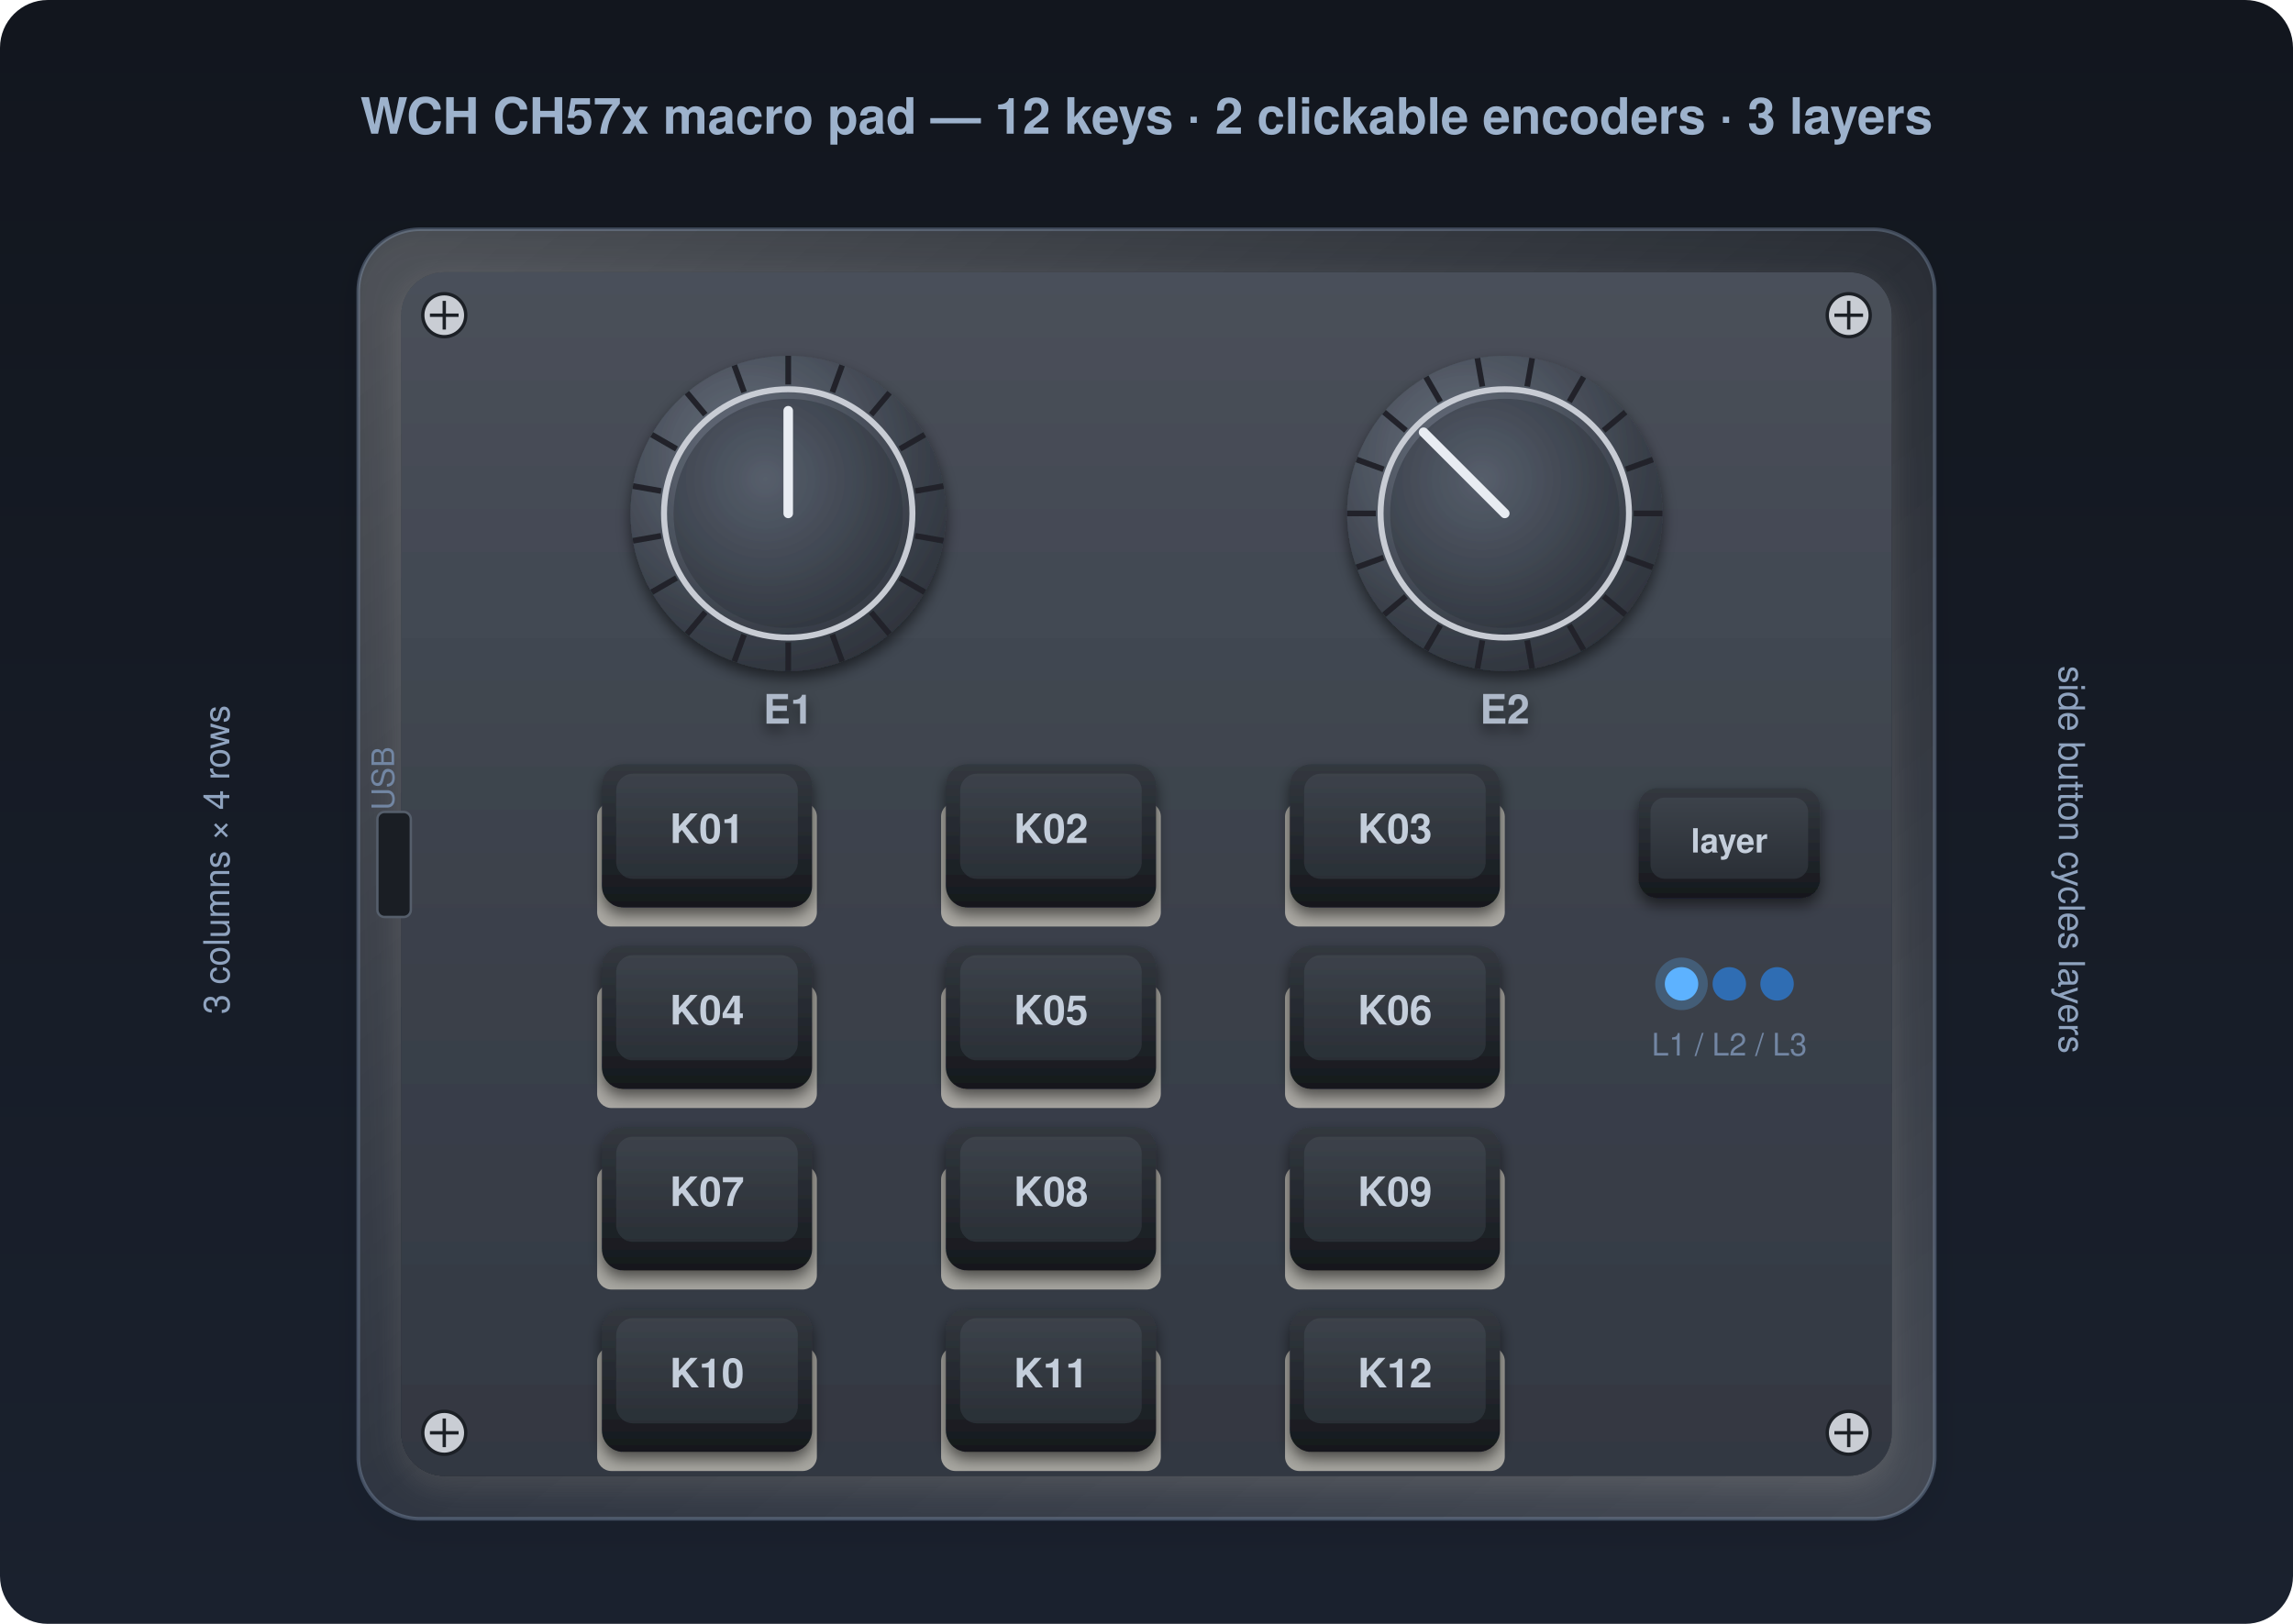
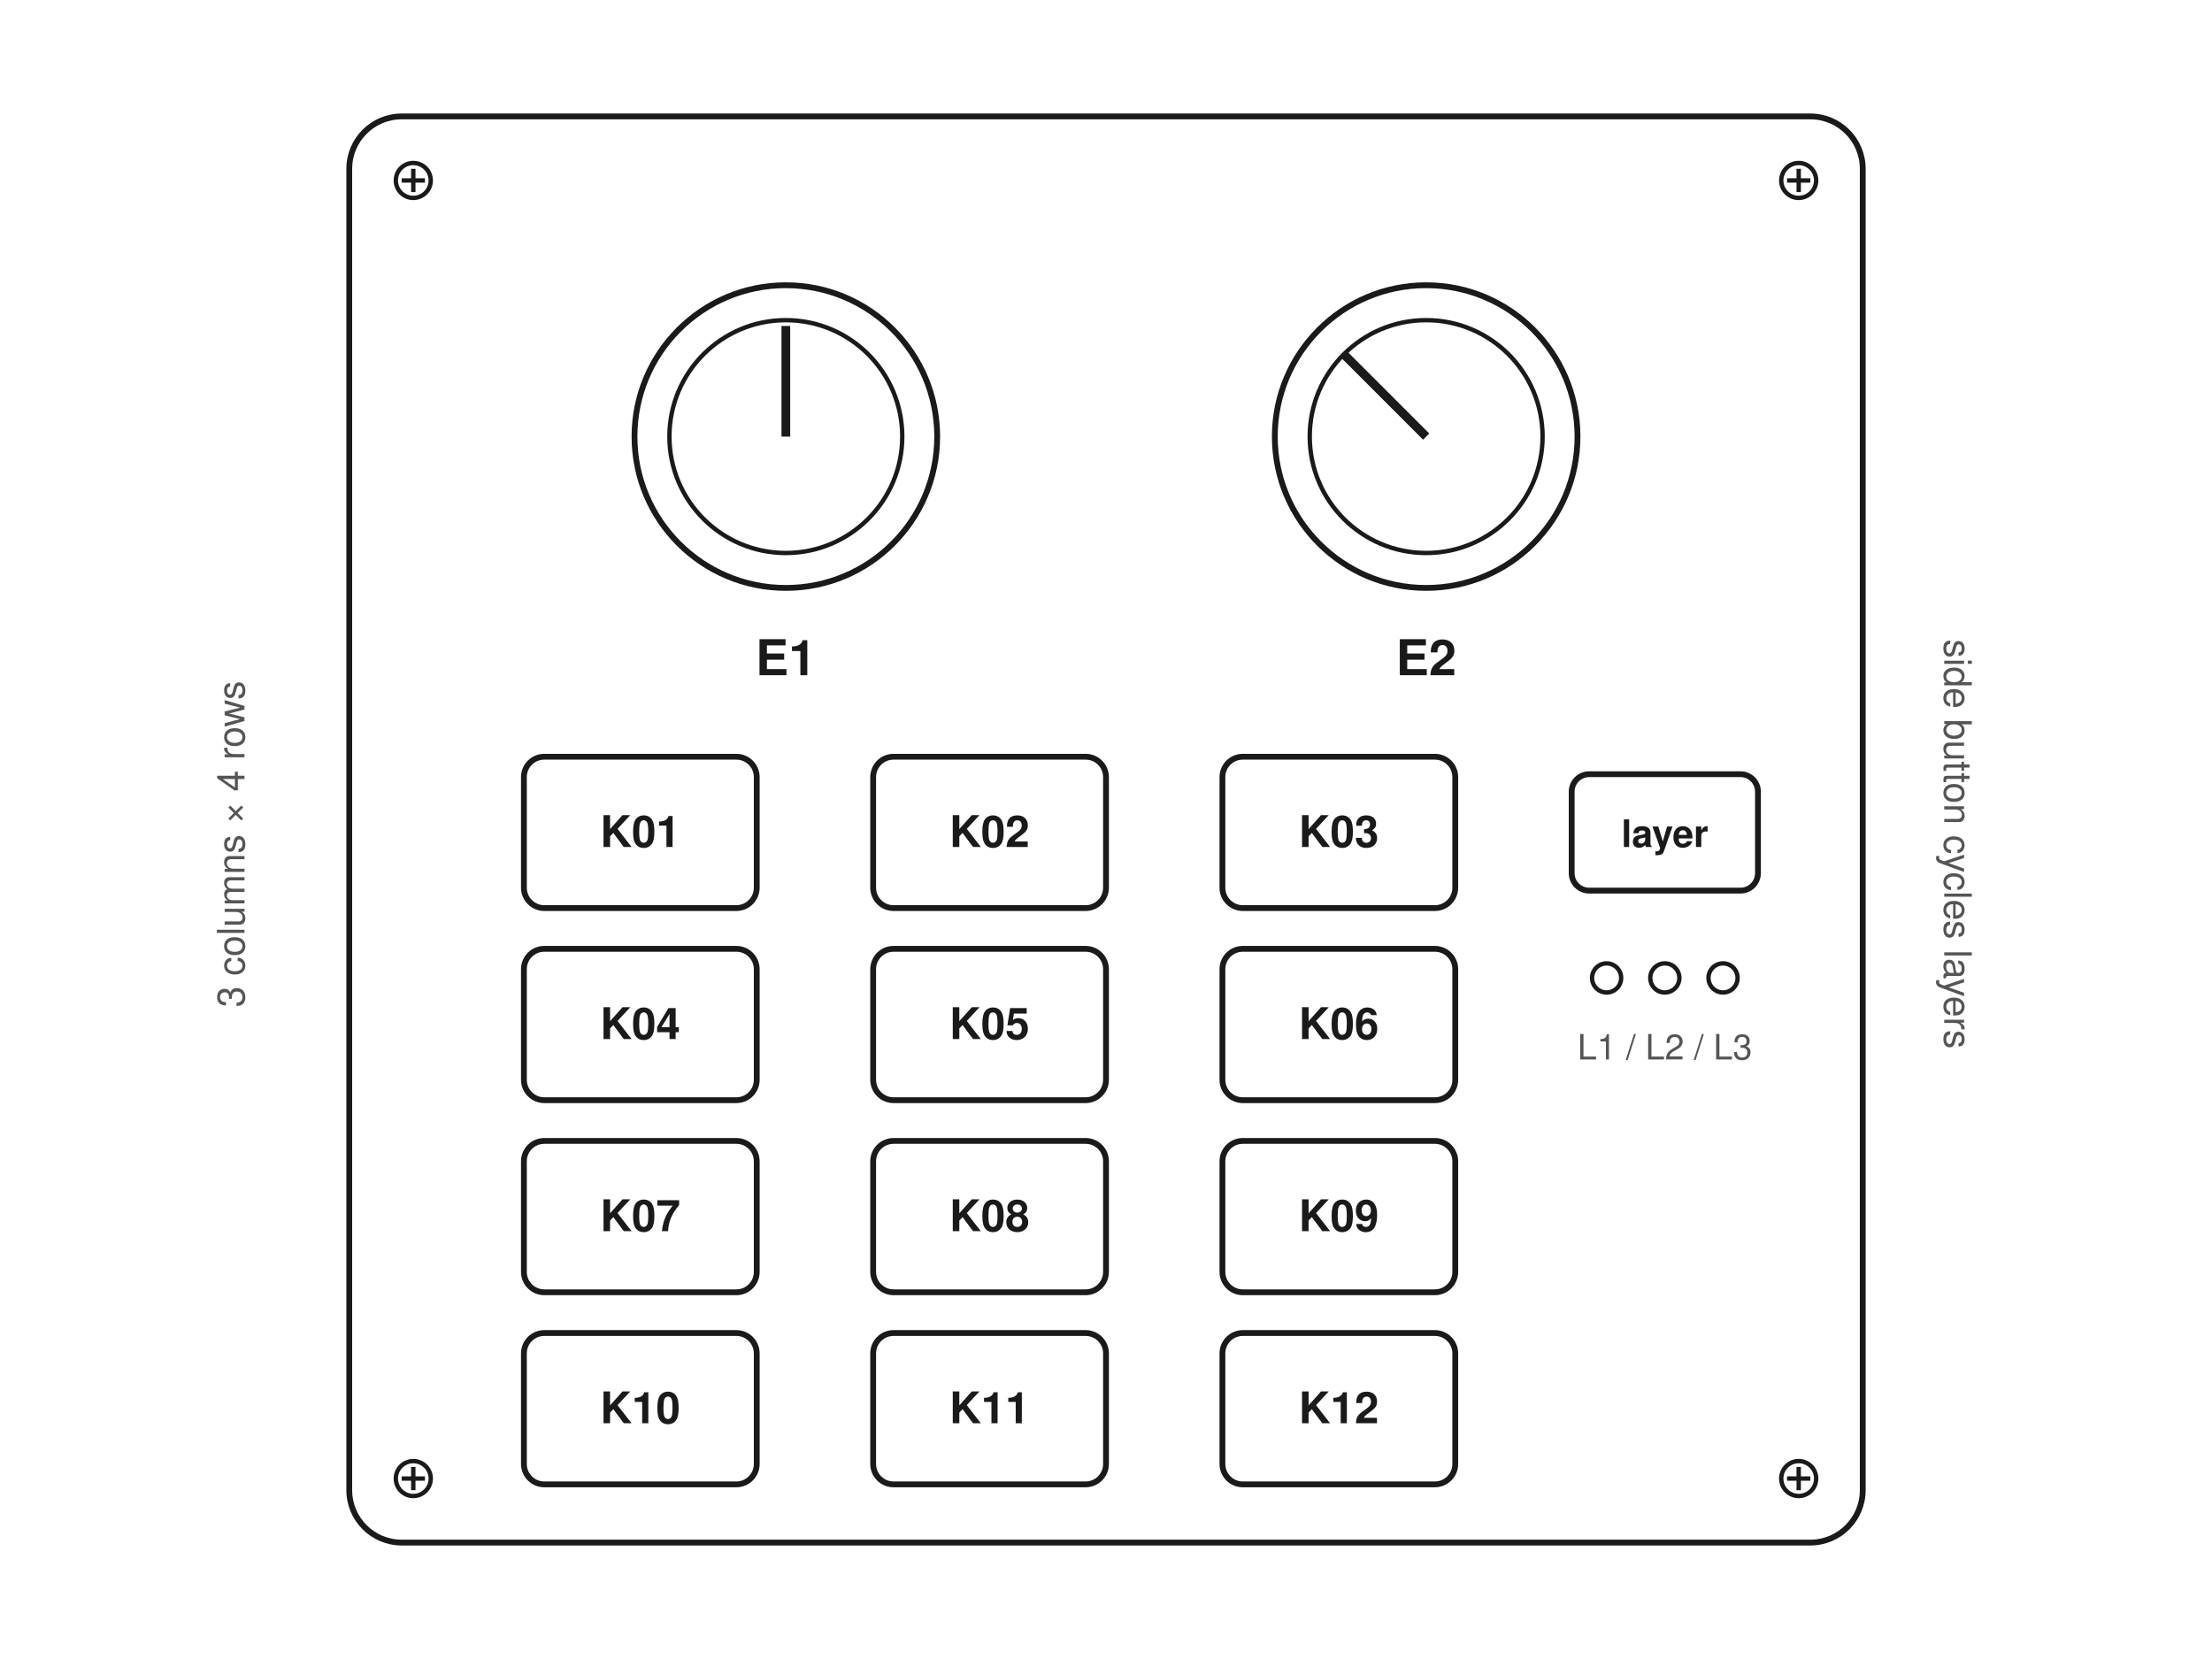
- <svg xmlns="http://www.w3.org/2000/svg" viewBox="0 0 960 680" font-family="Segoe UI, Helvetica, Arial, sans-serif">
-   <defs>
-     <linearGradient id="bg" x1="0" y1="0" x2="0" y2="1">
-       <stop offset="0" stop-color="#12161e" />
-       <stop offset="1" stop-color="#1a212e" />
-     </linearGradient>
-     <linearGradient id="plate" x1="0" y1="0" x2="0" y2="1">
-       <stop offset="0" stop-color="#4a505a" />
-       <stop offset="0.5" stop-color="#3c424c" />
-       <stop offset="1" stop-color="#333842" />
-     </linearGradient>
-     <linearGradient id="acrylic" x1="0" y1="0" x2="1" y2="1">
-       <stop offset="0" stop-color="#ffffff" stop-opacity="0.22" />
-       <stop offset="0.5" stop-color="#ffffff" stop-opacity="0.08" />
-       <stop offset="1" stop-color="#ffffff" stop-opacity="0.16" />
-     </linearGradient>
-     <linearGradient id="cap" x1="0" y1="0" x2="0" y2="1">
-       <stop offset="0" stop-color="#33383f" />
-       <stop offset="0.55" stop-color="#23272d" />
-       <stop offset="1" stop-color="#15181c" />
-     </linearGradient>
-     <linearGradient id="capTop" x1="0" y1="0" x2="0" y2="1">
-       <stop offset="0" stop-color="#3c424a" />
-       <stop offset="1" stop-color="#2a2f36" />
-     </linearGradient>
-     <radialGradient id="knobBody" cx="0.38" cy="0.32" r="1">
-       <stop offset="0" stop-color="#6a7280" />
-       <stop offset="0.55" stop-color="#3a404a" />
-       <stop offset="1" stop-color="#1d2127" />
-     </radialGradient>
-     <radialGradient id="knobTop" cx="0.4" cy="0.35" r="0.9">
-       <stop offset="0" stop-color="#565e6b" />
-       <stop offset="1" stop-color="#262b33" />
-     </radialGradient>
-     <filter id="soft" x="-30%" y="-30%" width="160%" height="160%">
-       <feDropShadow dx="0" dy="4" stdDeviation="6" flood-color="#000000" flood-opacity="0.45" />
-     </filter>
-     <filter id="capShadow" x="-40%" y="-40%" width="180%" height="180%">
-       <feDropShadow dx="0" dy="3" stdDeviation="3" flood-color="#000000" flood-opacity="0.55" />
-     </filter>
-   </defs>
-   <rect width="960" height="680" rx="20" fill="url(#bg)" />
-   <text x="480" y="56" fill="#9db2cc" font-size="21" font-weight="600" text-anchor="middle">WCH CH57x macro pad — 12 keys · 2 clickable encoders · 3 layers</text>
-   <g filter="url(#soft)">
-     <rect x="150" y="96" width="660" height="540" rx="26" fill="url(#acrylic)" stroke="#8fa3bf" stroke-opacity="0.35" stroke-width="1.5" />
-     <rect x="168" y="114" width="624" height="504" rx="18" fill="url(#plate)" />
-   </g>
-   <g stroke="#1c2026" stroke-width="1.4">
-     <circle cx="186" cy="132" r="9" fill="#c9cdd4" />
-     <line x1="180" y1="132" x2="192" y2="132" />
-     <line x1="186" y1="126" x2="186" y2="138" />
-     <circle cx="774" cy="132" r="9" fill="#c9cdd4" />
-     <line x1="768" y1="132" x2="780" y2="132" />
-     <line x1="774" y1="126" x2="774" y2="138" />
-     <circle cx="186" cy="600" r="9" fill="#c9cdd4" />
-     <line x1="180" y1="600" x2="192" y2="600" />
-     <line x1="186" y1="594" x2="186" y2="606" />
-     <circle cx="774" cy="600" r="9" fill="#c9cdd4" />
-     <line x1="768" y1="600" x2="780" y2="600" />
-     <line x1="774" y1="594" x2="774" y2="606" />
-   </g>
-   <rect x="158" y="340" width="14" height="44" rx="3" fill="#1a1e24" stroke="#555e6b" />
-   <g filter="url(#capShadow)">
-     <g>
-       <circle cx="330" cy="215" r="66" fill="url(#knobBody)" />
-       <g stroke="#20242a" stroke-width="2.4">
-         <line x1="330" y1="149" x2="330" y2="161" transform="rotate(0 330 215)" />
-         <line x1="330" y1="149" x2="330" y2="161" transform="rotate(20 330 215)" />
-         <line x1="330" y1="149" x2="330" y2="161" transform="rotate(40 330 215)" />
-         <line x1="330" y1="149" x2="330" y2="161" transform="rotate(60 330 215)" />
-         <line x1="330" y1="149" x2="330" y2="161" transform="rotate(80 330 215)" />
-         <line x1="330" y1="149" x2="330" y2="161" transform="rotate(100 330 215)" />
-         <line x1="330" y1="149" x2="330" y2="161" transform="rotate(120 330 215)" />
-         <line x1="330" y1="149" x2="330" y2="161" transform="rotate(140 330 215)" />
-         <line x1="330" y1="149" x2="330" y2="161" transform="rotate(160 330 215)" />
-         <line x1="330" y1="149" x2="330" y2="161" transform="rotate(180 330 215)" />
-         <line x1="330" y1="149" x2="330" y2="161" transform="rotate(200 330 215)" />
-         <line x1="330" y1="149" x2="330" y2="161" transform="rotate(220 330 215)" />
-         <line x1="330" y1="149" x2="330" y2="161" transform="rotate(240 330 215)" />
-         <line x1="330" y1="149" x2="330" y2="161" transform="rotate(260 330 215)" />
-         <line x1="330" y1="149" x2="330" y2="161" transform="rotate(280 330 215)" />
-         <line x1="330" y1="149" x2="330" y2="161" transform="rotate(300 330 215)" />
-         <line x1="330" y1="149" x2="330" y2="161" transform="rotate(320 330 215)" />
-         <line x1="330" y1="149" x2="330" y2="161" transform="rotate(340 330 215)" />
-       </g>
-       <circle cx="330" cy="215" r="52" fill="none" stroke="#c8ccd4" stroke-width="2.5" />
-       <circle cx="330" cy="215" r="48" fill="url(#knobTop)" />
-       <line x1="330" y1="215" x2="330" y2="172" stroke="#e8ecf2" stroke-width="4" stroke-linecap="round" />
-       <text x="330" y="303" fill="#aeb9c9" font-size="17" font-weight="600" text-anchor="middle">E1</text>
-     </g>
-     <g>
-       <circle cx="630" cy="215" r="66" fill="url(#knobBody)" />
-       <g stroke="#20242a" stroke-width="2.4">
-         <line x1="630" y1="149" x2="630" y2="161" transform="rotate(10 630 215)" />
-         <line x1="630" y1="149" x2="630" y2="161" transform="rotate(30 630 215)" />
-         <line x1="630" y1="149" x2="630" y2="161" transform="rotate(50 630 215)" />
-         <line x1="630" y1="149" x2="630" y2="161" transform="rotate(70 630 215)" />
-         <line x1="630" y1="149" x2="630" y2="161" transform="rotate(90 630 215)" />
-         <line x1="630" y1="149" x2="630" y2="161" transform="rotate(110 630 215)" />
-         <line x1="630" y1="149" x2="630" y2="161" transform="rotate(130 630 215)" />
-         <line x1="630" y1="149" x2="630" y2="161" transform="rotate(150 630 215)" />
-         <line x1="630" y1="149" x2="630" y2="161" transform="rotate(170 630 215)" />
-         <line x1="630" y1="149" x2="630" y2="161" transform="rotate(190 630 215)" />
-         <line x1="630" y1="149" x2="630" y2="161" transform="rotate(210 630 215)" />
-         <line x1="630" y1="149" x2="630" y2="161" transform="rotate(230 630 215)" />
-         <line x1="630" y1="149" x2="630" y2="161" transform="rotate(250 630 215)" />
-         <line x1="630" y1="149" x2="630" y2="161" transform="rotate(270 630 215)" />
-         <line x1="630" y1="149" x2="630" y2="161" transform="rotate(290 630 215)" />
-         <line x1="630" y1="149" x2="630" y2="161" transform="rotate(310 630 215)" />
-         <line x1="630" y1="149" x2="630" y2="161" transform="rotate(330 630 215)" />
-         <line x1="630" y1="149" x2="630" y2="161" transform="rotate(350 630 215)" />
-       </g>
-       <circle cx="630" cy="215" r="52" fill="none" stroke="#c8ccd4" stroke-width="2.5" />
-       <circle cx="630" cy="215" r="48" fill="url(#knobTop)" />
-       <line x1="630" y1="215" x2="596" y2="181" stroke="#e8ecf2" stroke-width="4" stroke-linecap="round" />
-       <text x="630" y="303" fill="#aeb9c9" font-size="17" font-weight="600" text-anchor="middle">E2</text>
-     </g>
+ <svg xmlns="http://www.w3.org/2000/svg" viewBox="0 0 760 570" font-family="Segoe UI, Helvetica, Arial, sans-serif" fill="none" stroke="#1a1a1a" stroke-width="2">
+   <rect x="120" y="40" width="520" height="490" rx="18" />
+   <g stroke-width="1.5">
+     <circle cx="142" cy="62" r="6" />
+     <line x1="138" y1="62" x2="146" y2="62" />
+     <line x1="142" y1="58" x2="142" y2="66" />
+     <circle cx="618" cy="62" r="6" />
+     <line x1="614" y1="62" x2="622" y2="62" />
+     <line x1="618" y1="58" x2="618" y2="66" />
+     <circle cx="142" cy="508" r="6" />
+     <line x1="138" y1="508" x2="146" y2="508" />
+     <line x1="142" y1="504" x2="142" y2="512" />
+     <circle cx="618" cy="508" r="6" />
+     <line x1="614" y1="508" x2="622" y2="508" />
+     <line x1="618" y1="504" x2="618" y2="512" />
  </g>
  <g>
-     <g fill="#d8d4c8" opacity="0.7">
-       <rect x="250" y="336" width="92" height="52" rx="6" />
-       <rect x="394" y="336" width="92" height="52" rx="6" />
-       <rect x="538" y="336" width="92" height="52" rx="6" />
-       <rect x="250" y="412" width="92" height="52" rx="6" />
-       <rect x="394" y="412" width="92" height="52" rx="6" />
-       <rect x="538" y="412" width="92" height="52" rx="6" />
-       <rect x="250" y="488" width="92" height="52" rx="6" />
-       <rect x="394" y="488" width="92" height="52" rx="6" />
-       <rect x="538" y="488" width="92" height="52" rx="6" />
-       <rect x="250" y="564" width="92" height="52" rx="6" />
-       <rect x="394" y="564" width="92" height="52" rx="6" />
-       <rect x="538" y="564" width="92" height="52" rx="6" />
-     </g>
-     <g filter="url(#capShadow)">
-       <g>
-         <rect x="252" y="320" width="88" height="60" rx="9" fill="url(#cap)" />
-         <rect x="258" y="324" width="76" height="44" rx="7" fill="url(#capTop)" />
-         <rect x="396" y="320" width="88" height="60" rx="9" fill="url(#cap)" />
-         <rect x="402" y="324" width="76" height="44" rx="7" fill="url(#capTop)" />
-         <rect x="540" y="320" width="88" height="60" rx="9" fill="url(#cap)" />
-         <rect x="546" y="324" width="76" height="44" rx="7" fill="url(#capTop)" />
-       </g>
-       <g>
-         <rect x="252" y="396" width="88" height="60" rx="9" fill="url(#cap)" />
-         <rect x="258" y="400" width="76" height="44" rx="7" fill="url(#capTop)" />
-         <rect x="396" y="396" width="88" height="60" rx="9" fill="url(#cap)" />
-         <rect x="402" y="400" width="76" height="44" rx="7" fill="url(#capTop)" />
-         <rect x="540" y="396" width="88" height="60" rx="9" fill="url(#cap)" />
-         <rect x="546" y="400" width="76" height="44" rx="7" fill="url(#capTop)" />
-       </g>
-       <g>
-         <rect x="252" y="472" width="88" height="60" rx="9" fill="url(#cap)" />
-         <rect x="258" y="476" width="76" height="44" rx="7" fill="url(#capTop)" />
-         <rect x="396" y="472" width="88" height="60" rx="9" fill="url(#cap)" />
-         <rect x="402" y="476" width="76" height="44" rx="7" fill="url(#capTop)" />
-         <rect x="540" y="472" width="88" height="60" rx="9" fill="url(#cap)" />
-         <rect x="546" y="476" width="76" height="44" rx="7" fill="url(#capTop)" />
-       </g>
-       <g>
-         <rect x="252" y="548" width="88" height="60" rx="9" fill="url(#cap)" />
-         <rect x="258" y="552" width="76" height="44" rx="7" fill="url(#capTop)" />
-         <rect x="396" y="548" width="88" height="60" rx="9" fill="url(#cap)" />
-         <rect x="402" y="552" width="76" height="44" rx="7" fill="url(#capTop)" />
-         <rect x="540" y="548" width="88" height="60" rx="9" fill="url(#cap)" />
-         <rect x="546" y="552" width="76" height="44" rx="7" fill="url(#capTop)" />
-       </g>
-     </g>
-     <g fill="#c4cedb" font-size="17" font-weight="600" text-anchor="middle">
-       <text x="296" y="353">K01</text>
-       <text x="440" y="353">K02</text>
-       <text x="584" y="353">K03</text>
-       <text x="296" y="429">K04</text>
-       <text x="440" y="429">K05</text>
-       <text x="584" y="429">K06</text>
-       <text x="296" y="505">K07</text>
-       <text x="440" y="505">K08</text>
-       <text x="584" y="505">K09</text>
-       <text x="296" y="581">K10</text>
-       <text x="440" y="581">K11</text>
-       <text x="584" y="581">K12</text>
-     </g>
+     <circle cx="270" cy="150" r="52" />
+     <circle cx="270" cy="150" r="40" stroke-width="1.5" />
+     <line x1="270" y1="150" x2="270" y2="112" stroke-width="3" />
+     <text x="270" y="232" fill="#1a1a1a" stroke="none" font-size="17" font-weight="600" text-anchor="middle">E1</text>
+     <circle cx="490" cy="150" r="52" />
+     <circle cx="490" cy="150" r="40" stroke-width="1.5" />
+     <line x1="490" y1="150" x2="462" y2="122" stroke-width="3" />
+     <text x="490" y="232" fill="#1a1a1a" stroke="none" font-size="17" font-weight="600" text-anchor="middle">E2</text>
  </g>
  <g>
-     <rect x="686" y="330" width="76" height="46" rx="8" fill="url(#cap)" filter="url(#capShadow)" />
-     <rect x="691" y="334" width="66" height="34" rx="6" fill="url(#capTop)" />
-     <text x="724" y="357" fill="#c4cedb" font-size="14" font-weight="600" text-anchor="middle">layer</text>
-     <circle cx="704" cy="412" r="7" fill="#5db2ff" />
-     <circle cx="704" cy="412" r="11" fill="#5db2ff" opacity="0.25" />
-     <circle cx="724" cy="412" r="7" fill="#2f6db3" />
-     <circle cx="744" cy="412" r="7" fill="#2f6db3" />
-     <text x="724" y="442" fill="#7286a3" font-size="13" text-anchor="middle">L1 / L2 / L3</text>
+     <rect x="180" y="260" width="80" height="52" rx="7" />
+     <rect x="300" y="260" width="80" height="52" rx="7" />
+     <rect x="420" y="260" width="80" height="52" rx="7" />
+     <rect x="180" y="326" width="80" height="52" rx="7" />
+     <rect x="300" y="326" width="80" height="52" rx="7" />
+     <rect x="420" y="326" width="80" height="52" rx="7" />
+     <rect x="180" y="392" width="80" height="52" rx="7" />
+     <rect x="300" y="392" width="80" height="52" rx="7" />
+     <rect x="420" y="392" width="80" height="52" rx="7" />
+     <rect x="180" y="458" width="80" height="52" rx="7" />
+     <rect x="300" y="458" width="80" height="52" rx="7" />
+     <rect x="420" y="458" width="80" height="52" rx="7" />
  </g>
-   <g fill="#8fa3bf" font-size="15">
-     <text x="862" y="360" text-anchor="middle" transform="rotate(90 862 360)">side button cycles layers</text>
-     <text x="96" y="360" text-anchor="middle" transform="rotate(-90 96 360)">3 columns × 4 rows</text>
-     <text x="165" y="326" fill="#7286a3" font-size="13" text-anchor="middle" transform="rotate(-90 165 326)">USB</text>
+   <g fill="#1a1a1a" stroke="none" font-size="15" font-weight="600" text-anchor="middle">
+     <text x="220" y="291">K01</text>
+     <text x="340" y="291">K02</text>
+     <text x="460" y="291">K03</text>
+     <text x="220" y="357">K04</text>
+     <text x="340" y="357">K05</text>
+     <text x="460" y="357">K06</text>
+     <text x="220" y="423">K07</text>
+     <text x="340" y="423">K08</text>
+     <text x="460" y="423">K09</text>
+     <text x="220" y="489">K10</text>
+     <text x="340" y="489">K11</text>
+     <text x="460" y="489">K12</text>
+   </g>
+   <rect x="540" y="266" width="64" height="40" rx="6" />
+   <text x="572" y="291" fill="#1a1a1a" stroke="none" font-size="13" font-weight="600" text-anchor="middle">layer</text>
+   <g stroke-width="1.5">
+     <circle cx="552" cy="336" r="5" />
+     <circle cx="572" cy="336" r="5" />
+     <circle cx="592" cy="336" r="5" />
+   </g>
+   <text x="572" y="364" fill="#555" stroke="none" font-size="12" text-anchor="middle">L1 / L2 / L3</text>
+   <g fill="#555" stroke="none" font-size="13">
+     <text x="668" y="290" text-anchor="middle" transform="rotate(90 668 290)">side button cycles layers</text>
+     <text x="84" y="290" text-anchor="middle" transform="rotate(-90 84 290)">3 columns × 4 rows</text>
  </g>
</svg>
